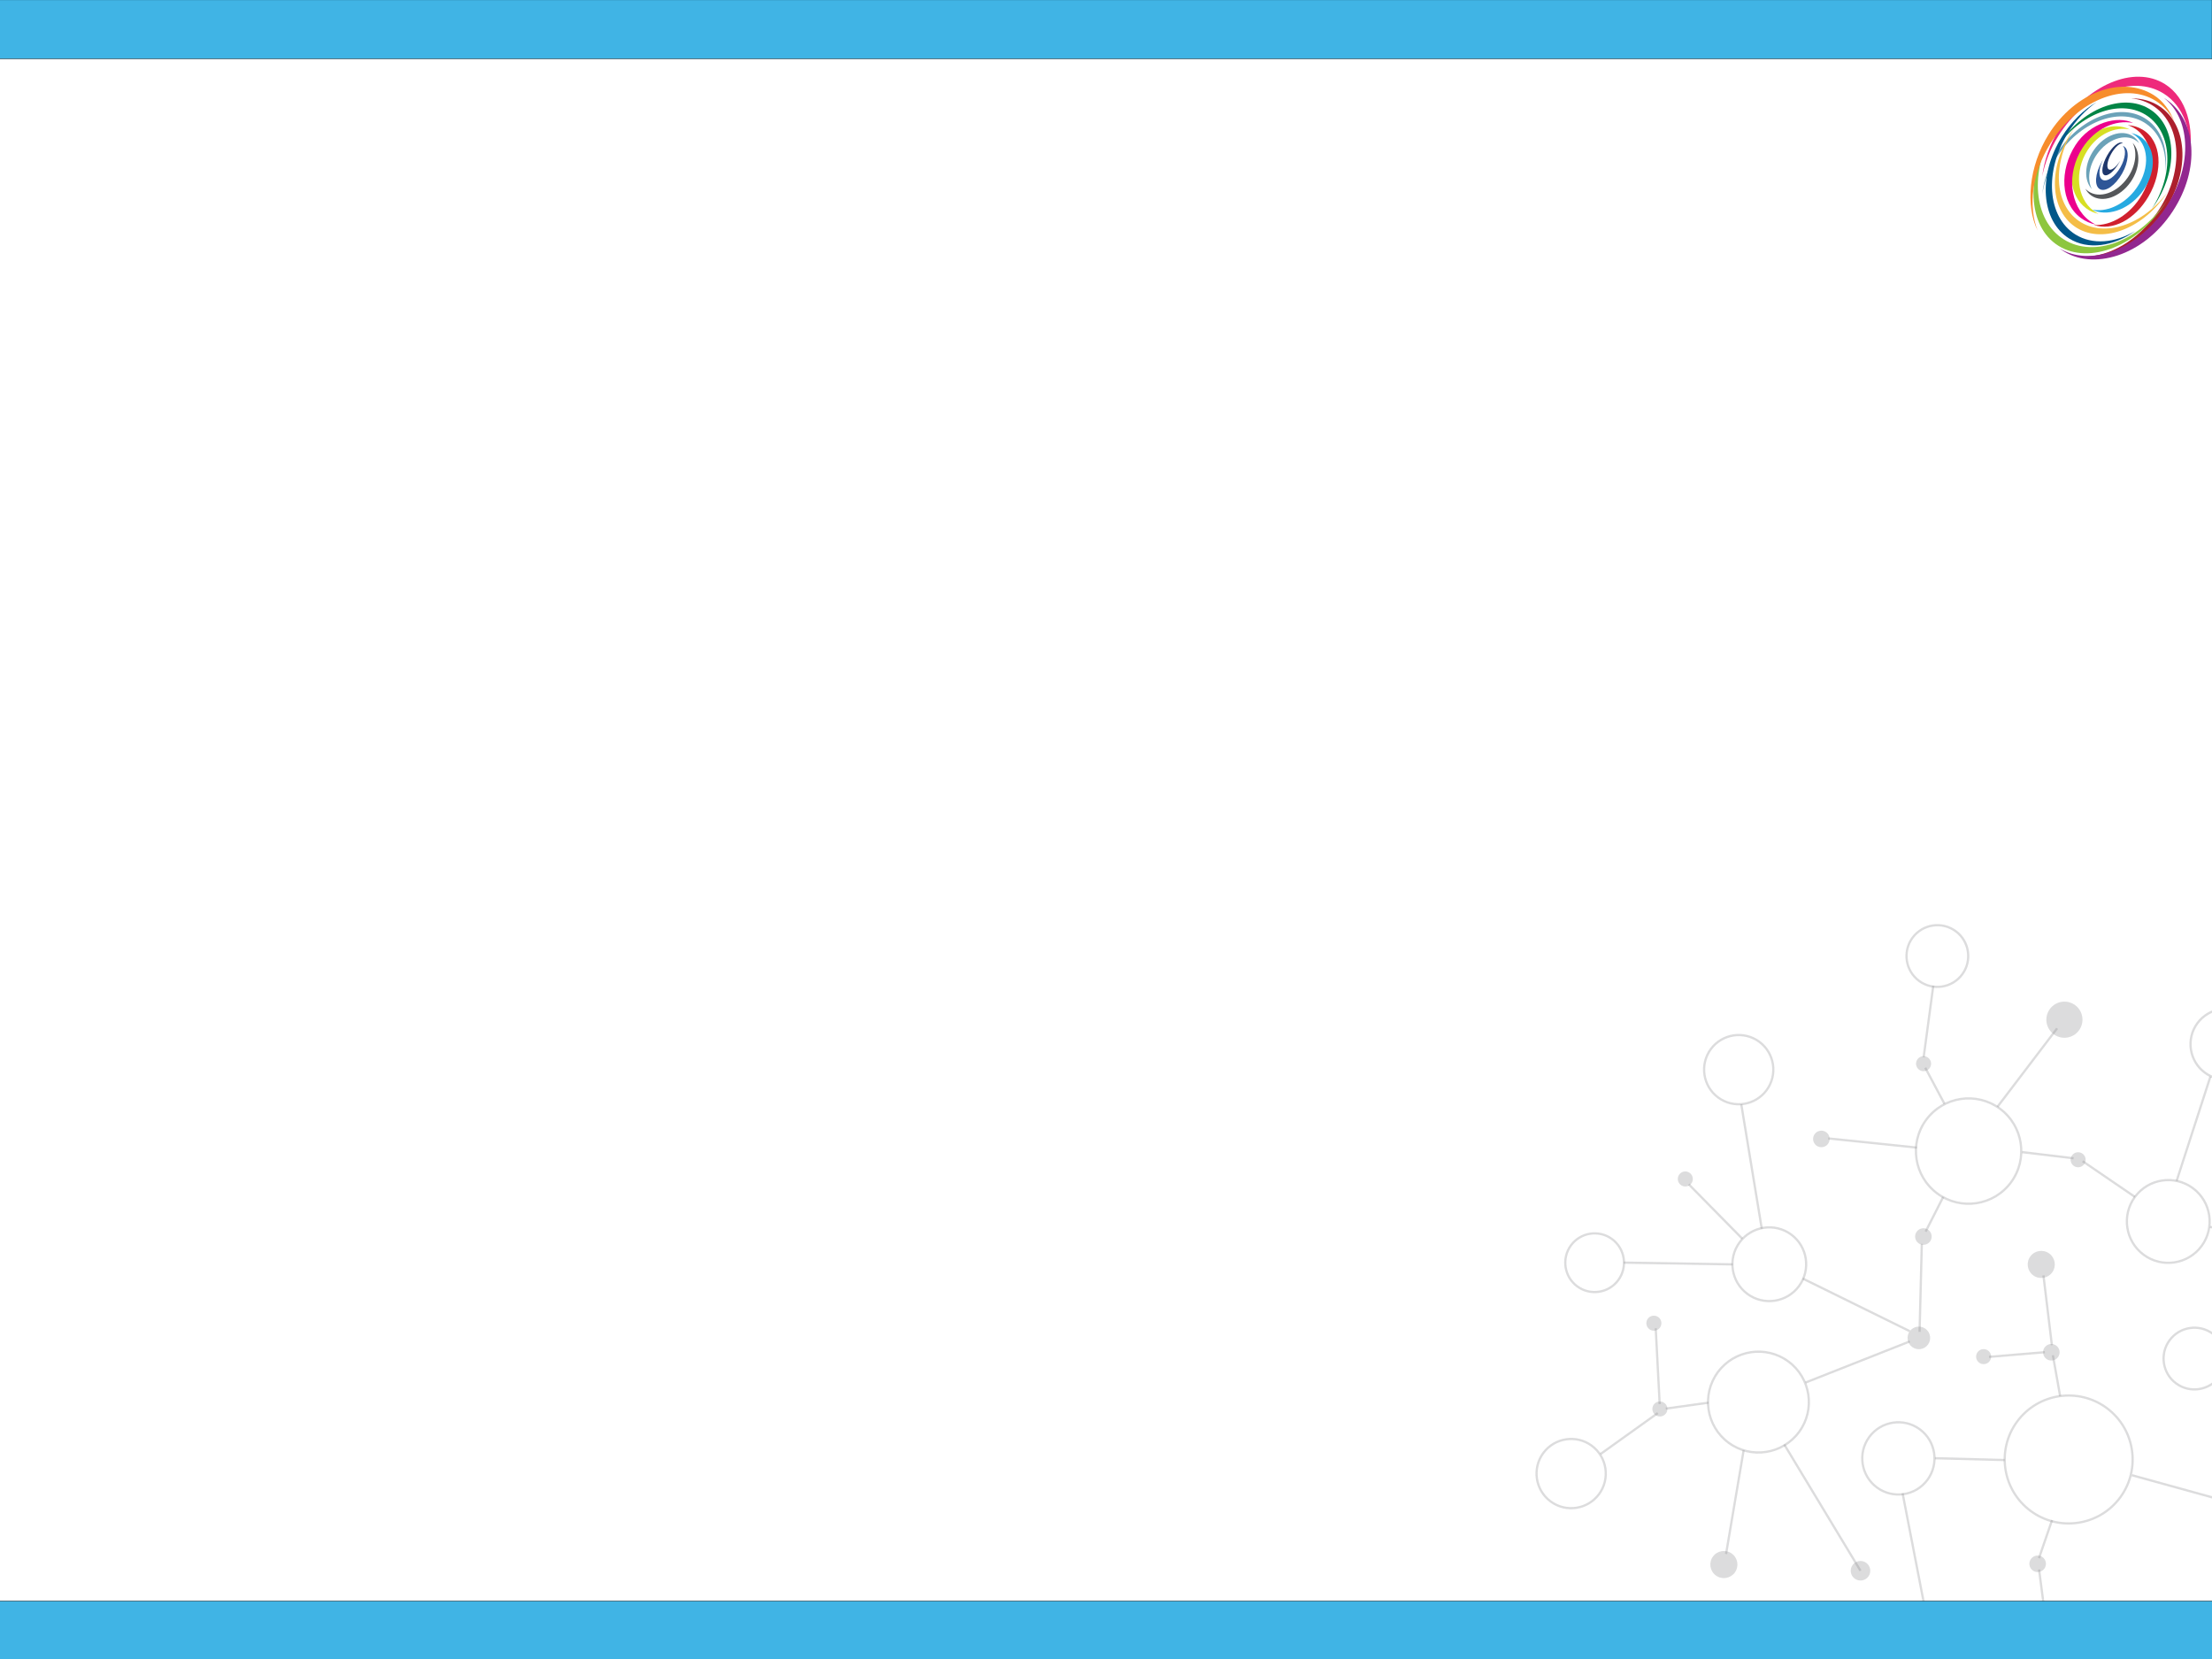
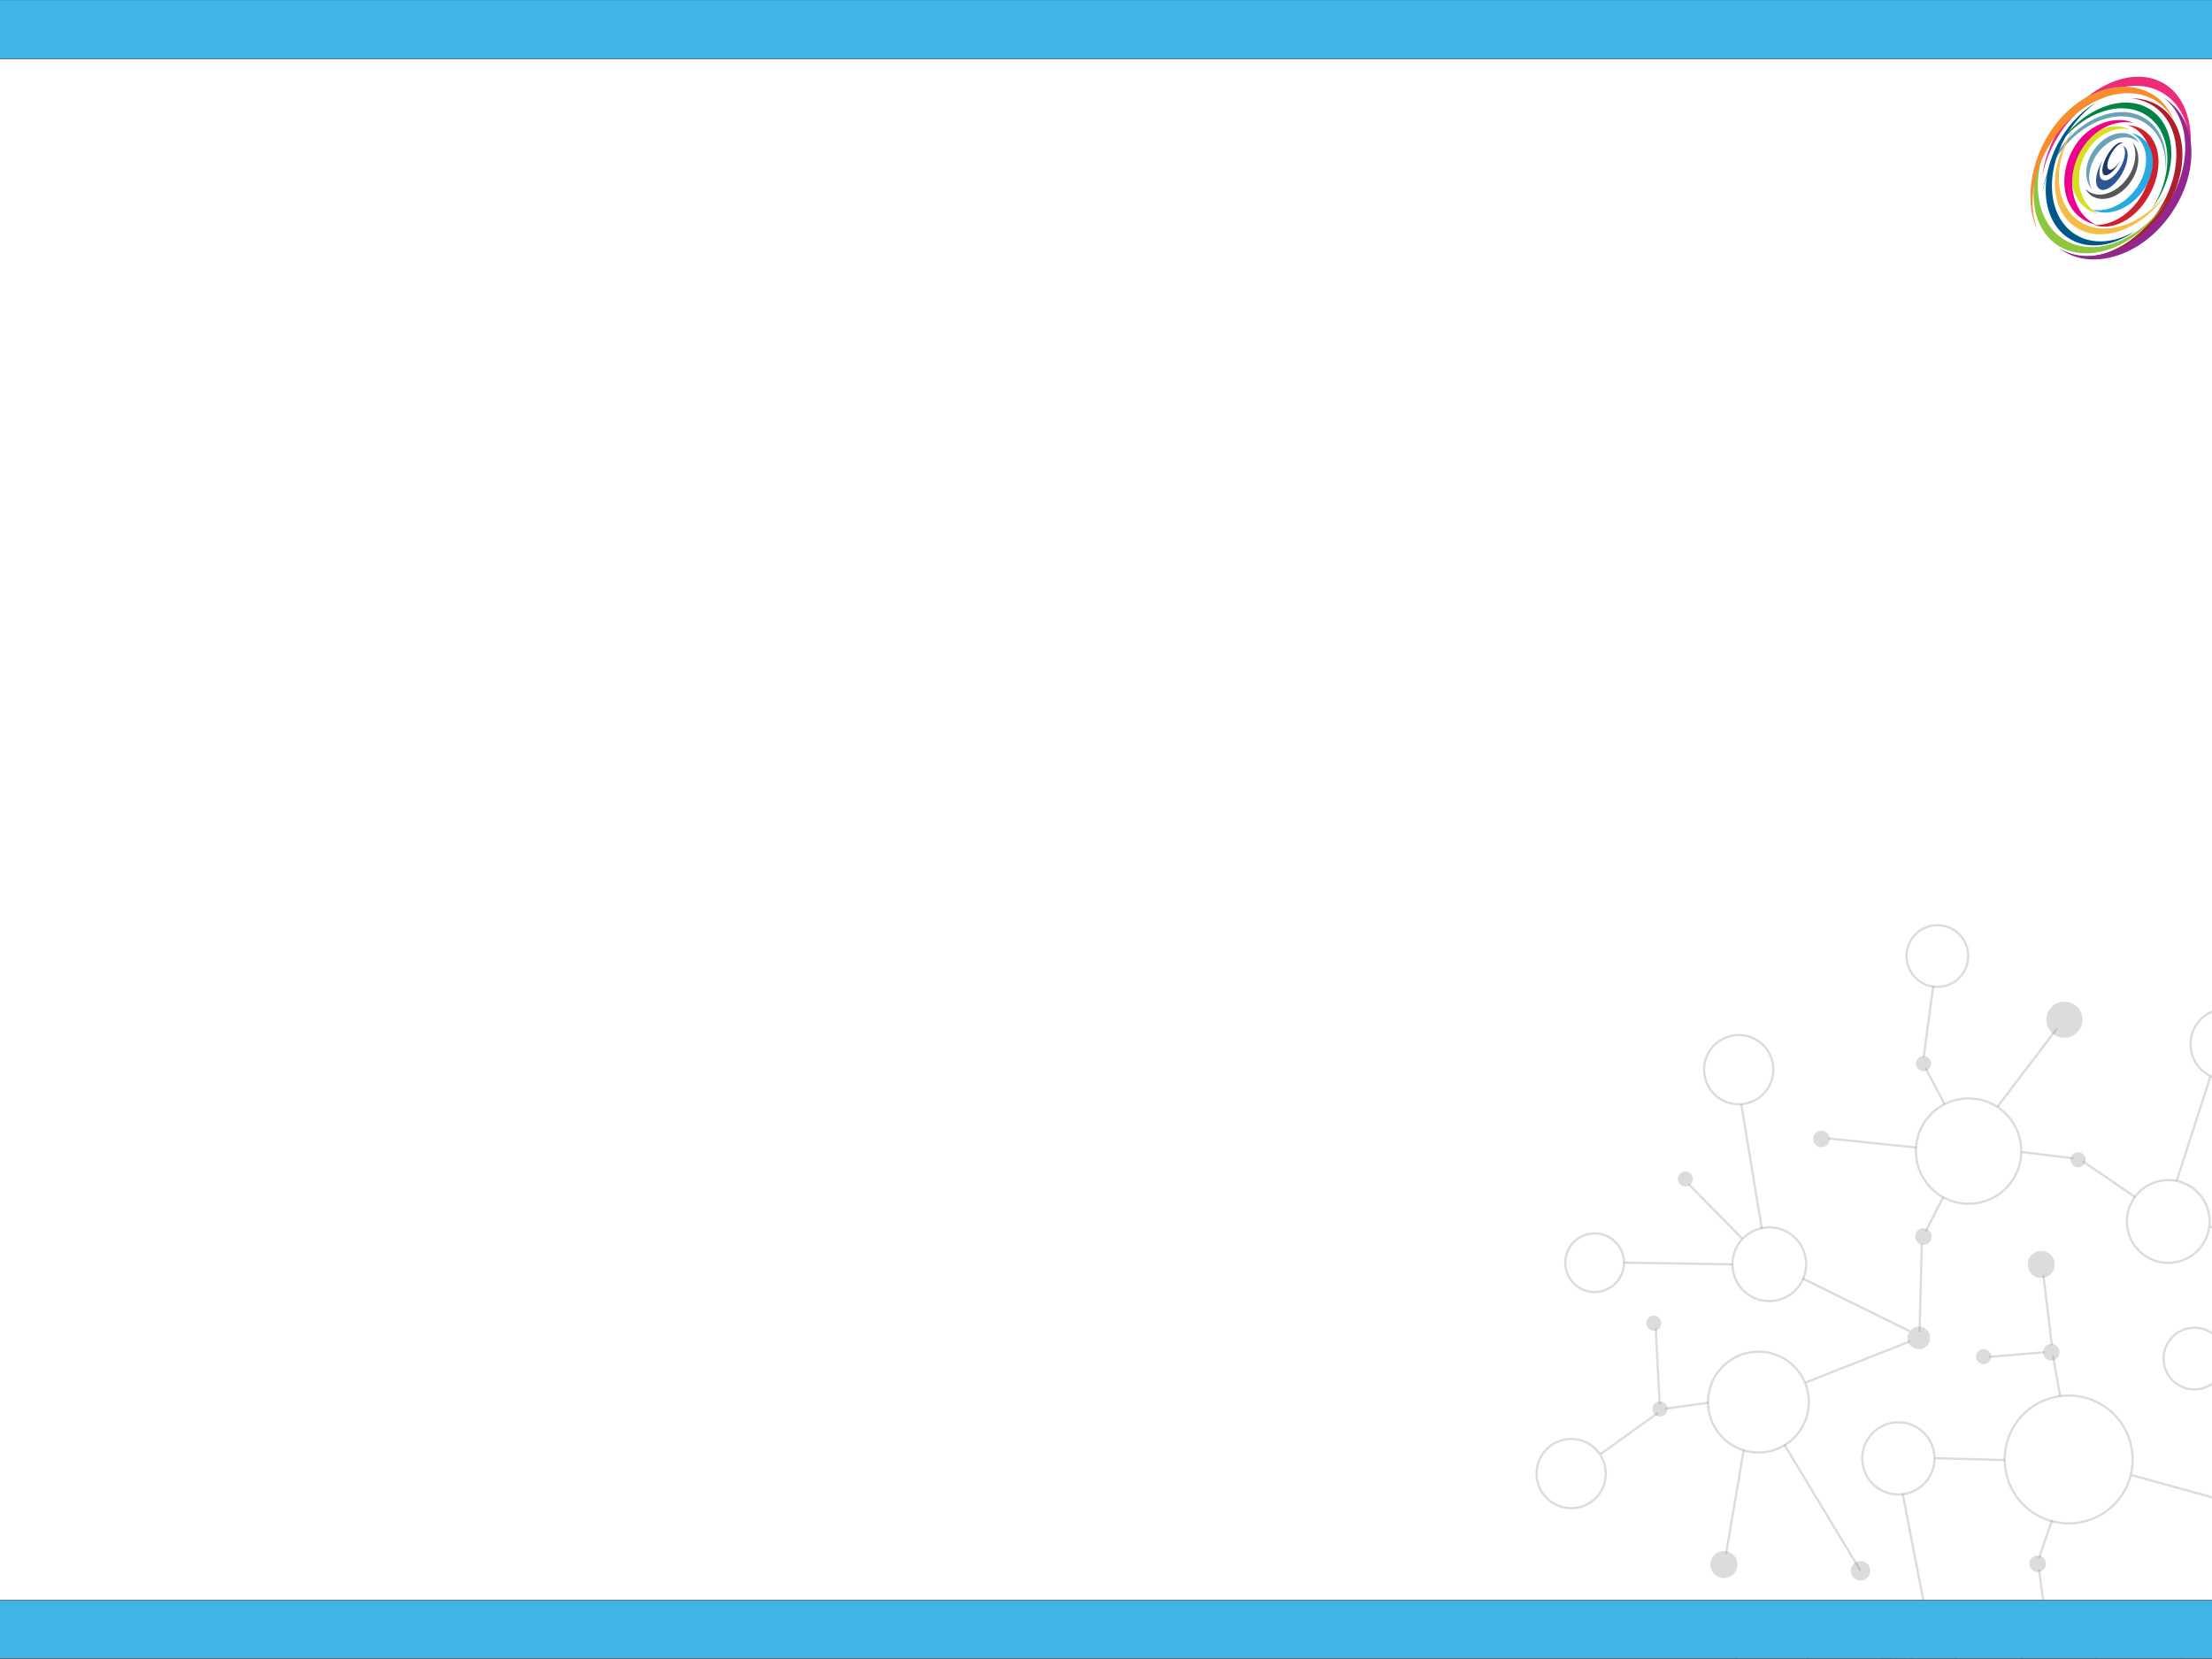
<svg xmlns="http://www.w3.org/2000/svg" width="908" height="681" viewBox="0 0 240.242 180.181" version="1.1" id="svg8">
  <defs id="defs2">
    <clipPath clipPathUnits="userSpaceOnUse" id="clipPath726">
      <path d="m 198,630 h 191.519 v 88.56 H 198 Z" id="path724" />
    </clipPath>
    <clipPath clipPathUnits="userSpaceOnUse" id="clipPath926">
      <path d="m 198.017,635.908 h 191.502 v 76.747 H 198.017 Z" id="path924" />
    </clipPath>
    <clipPath clipPathUnits="userSpaceOnUse" id="clipPath938">
      <path d="m 198,630 h 191.519 v 88.56 H 198 Z" id="path936" />
    </clipPath>
    <clipPath clipPathUnits="userSpaceOnUse" id="clipPath994">
      <path d="m 198.017,635.908 h 191.502 v 76.747 H 198.017 Z" id="path992" />
    </clipPath>
    <clipPath clipPathUnits="userSpaceOnUse" id="clipPath1022">
      <path d="m 198,630 h 191.519 v 88.56 H 198 Z" id="path1020" />
    </clipPath>
    <clipPath clipPathUnits="userSpaceOnUse" id="clipPath1038">
      <path d="m 198.017,635.908 h 191.502 v 76.747 H 198.017 Z" id="path1036" />
    </clipPath>
    <clipPath clipPathUnits="userSpaceOnUse" id="clipPath1054">
      <path d="m 198,630 h 191.519 v 88.56 H 198 Z" id="path1052" />
    </clipPath>
    <clipPath clipPathUnits="userSpaceOnUse" id="clipPath938-9">
      <path d="M 198,630 H 389.5 V 718.6 H 198 Z" id="path936-1" />
    </clipPath>
    <clipPath clipPathUnits="userSpaceOnUse" id="clipPath994-2">
      <path d="M 198,635.9 H 389.5 V 712.7 H 198 Z" id="path992-7" />
    </clipPath>
  </defs>
  <g id="layer1" transform="translate(0,-116.8186)">
    <g id="g6076" transform="translate(191.2751,102.8065)">
      <path d="m 14.893,205.097 c 0.588,-0.8 1.715,-0.972 2.514,-0.382 0.8,0.59 0.972,1.716 0.384,2.516 -0.589,0.8 -1.716,0.971 -2.516,0.38 -0.801,-0.588 -0.971,-1.714 -0.382,-2.514" style="opacity:0.3;fill:#8a8a8d;fill-opacity:1;fill-rule:nonzero;stroke:none;stroke-width:0.964" id="path1418" />
      <path d="m 26.593,207.825 c 0.268,-0.363 0.781,-0.441 1.144,-0.173 0.363,0.268 0.441,0.78 0.173,1.143 -0.268,0.363 -0.779,0.441 -1.142,0.174 -0.364,-0.269 -0.441,-0.781 -0.174,-1.144" style="opacity:0.3;fill:#8a8a8d;fill-opacity:1;fill-rule:nonzero;stroke:none;stroke-width:0.964" id="path1422" />
      <path d="m 9.935,183.978 c 0.347,-0.472 1.013,-0.573 1.486,-0.226 0.472,0.349 0.573,1.014 0.225,1.486 -0.347,0.472 -1.012,0.573 -1.486,0.226 -0.471,-0.349 -0.572,-1.014 -0.225,-1.486" style="opacity:0.3;fill:#8a8a8d;fill-opacity:1;fill-rule:nonzero;stroke:none;stroke-width:0.964" id="path1426" />
      <path d="m -5.233,183.062 c 0.482,-0.654 1.403,-0.793 2.058,-0.311 0.653,0.482 0.794,1.403 0.312,2.058 -0.483,0.653 -1.403,0.795 -2.058,0.312 -0.654,-0.482 -0.794,-1.403 -0.312,-2.059" style="opacity:0.3;fill:#8a8a8d;fill-opacity:1;fill-rule:nonzero;stroke:none;stroke-width:0.964" id="path1430" />
      <path d="m -11.655,166.552 c 0.268,-0.363 0.78,-0.441 1.144,-0.173 0.362,0.268 0.44,0.78 0.173,1.143 -0.268,0.363 -0.78,0.441 -1.143,0.174 -0.364,-0.269 -0.441,-0.781 -0.173,-1.144" style="opacity:0.3;fill:#8a8a8d;fill-opacity:1;fill-rule:nonzero;stroke:none;stroke-width:0.964" id="path1434" />
      <path d="m -12.309,157.236 c 0.268,-0.363 0.781,-0.441 1.144,-0.173 0.363,0.269 0.441,0.78 0.173,1.143 -0.268,0.363 -0.78,0.441 -1.143,0.174 -0.364,-0.269 -0.441,-0.781 -0.173,-1.144" style="opacity:0.3;fill:#8a8a8d;fill-opacity:1;fill-rule:nonzero;stroke:none;stroke-width:0.964" id="path1438" />
      <path d="m 16.142,158.593 c 0.402,-0.545 1.17,-0.662 1.714,-0.26 0.547,0.402 0.663,1.169 0.262,1.716 -0.403,0.546 -1.17,0.661 -1.716,0.26 -0.546,-0.402 -0.662,-1.17 -0.26,-1.716" style="opacity:0.3;fill:#8a8a8d;fill-opacity:1;fill-rule:nonzero;stroke:none;stroke-width:0.964" id="path1442" />
      <path d="m 23.505,160.868 c 0.268,-0.363 0.78,-0.441 1.144,-0.173 0.362,0.268 0.44,0.78 0.173,1.143 -0.268,0.363 -0.78,0.441 -1.143,0.174 -0.364,-0.269 -0.441,-0.781 -0.173,-1.144" style="opacity:0.3;fill:#8a8a8d;fill-opacity:1;fill-rule:nonzero;stroke:none;stroke-width:0.964" id="path1446" />
      <path d="m -8.896,141.573 c 0.268,-0.363 0.781,-0.441 1.144,-0.173 0.363,0.269 0.441,0.78 0.173,1.143 -0.267,0.364 -0.779,0.441 -1.142,0.174 -0.364,-0.269 -0.441,-0.781 -0.174,-1.144" style="opacity:0.3;fill:#8a8a8d;fill-opacity:1;fill-rule:nonzero;stroke:none;stroke-width:0.964" id="path1450" />
      <path d="m 30.793,160.347 c 0.295,-0.4 0.858,-0.485 1.258,-0.191 0.4,0.294 0.485,0.857 0.191,1.257 -0.295,0.4 -0.858,0.485 -1.258,0.192 -0.4,-0.295 -0.485,-0.858 -0.191,-1.258" style="opacity:0.3;fill:#8a8a8d;fill-opacity:1;fill-rule:nonzero;stroke:none;stroke-width:0.964" id="path1454" />
      <path d="m 29.237,150.466 c 0.482,-0.654 1.403,-0.794 2.058,-0.312 0.653,0.482 0.794,1.403 0.312,2.059 -0.483,0.653 -1.403,0.793 -2.058,0.311 -0.654,-0.482 -0.794,-1.403 -0.312,-2.058" style="opacity:0.3;fill:#8a8a8d;fill-opacity:1;fill-rule:nonzero;stroke:none;stroke-width:0.964" id="path1458" />
      <path d="m 16.899,147.776 c 0.295,-0.399 0.858,-0.485 1.258,-0.19 0.399,0.294 0.485,0.857 0.191,1.257 -0.296,0.399 -0.859,0.485 -1.259,0.192 -0.4,-0.296 -0.485,-0.859 -0.19,-1.259" style="opacity:0.3;fill:#8a8a8d;fill-opacity:1;fill-rule:nonzero;stroke:none;stroke-width:0.964" id="path1462" />
      <path d="m 5.817,137.177 c 0.296,-0.4 0.859,-0.485 1.259,-0.191 0.399,0.295 0.485,0.858 0.189,1.258 -0.294,0.399 -0.857,0.485 -1.257,0.192 -0.4,-0.296 -0.486,-0.859 -0.191,-1.259" style="opacity:0.3;fill:#8a8a8d;fill-opacity:1;fill-rule:nonzero;stroke:none;stroke-width:0.964" id="path1466" />
      <path d="m 16.982,129.051 c 0.268,-0.363 0.78,-0.44 1.144,-0.173 0.363,0.269 0.44,0.781 0.173,1.144 -0.268,0.363 -0.78,0.441 -1.143,0.173 -0.364,-0.269 -0.441,-0.78 -0.173,-1.144" style="opacity:0.3;fill:#8a8a8d;fill-opacity:1;fill-rule:nonzero;stroke:none;stroke-width:0.964" id="path1470" />
      <path d="m 31.359,123.595 c 0.643,-0.873 1.871,-1.059 2.744,-0.416 0.872,0.643 1.057,1.871 0.414,2.744 -0.643,0.872 -1.87,1.059 -2.742,0.416 -0.874,-0.643 -1.059,-1.871 -0.416,-2.744" style="opacity:0.3;fill:#8a8a8d;fill-opacity:1;fill-rule:nonzero;stroke:none;stroke-width:0.964" id="path1474" />
      <path d="m 33.769,139.487 c 0.268,-0.363 0.78,-0.441 1.144,-0.174 0.362,0.269 0.44,0.781 0.173,1.144 -0.268,0.363 -0.78,0.442 -1.143,0.174 -0.364,-0.27 -0.441,-0.781 -0.173,-1.144" style="opacity:0.3;fill:#8a8a8d;fill-opacity:1;fill-rule:nonzero;stroke:none;stroke-width:0.964" id="path1478" />
      <path d="m 51.165,140.824 c 0.295,-0.4 0.858,-0.486 1.258,-0.191 0.399,0.294 0.485,0.857 0.19,1.257 -0.295,0.4 -0.858,0.485 -1.258,0.192 -0.4,-0.295 -0.486,-0.858 -0.19,-1.258" style="opacity:0.3;fill:#8a8a8d;fill-opacity:1;fill-rule:nonzero;stroke:none;stroke-width:0.964" id="path1482" />
      <path d="m 54.711,148.006 c 0.267,-0.363 0.78,-0.441 1.144,-0.174 0.362,0.269 0.44,0.781 0.172,1.144 -0.267,0.363 -0.779,0.441 -1.142,0.174 -0.364,-0.27 -0.441,-0.781 -0.173,-1.144" style="opacity:0.3;fill:#8a8a8d;fill-opacity:1;fill-rule:nonzero;stroke:none;stroke-width:0.964" id="path1486" />
      <path d="m 54.944,156.098 c 0.267,-0.363 0.781,-0.441 1.144,-0.174 0.362,0.269 0.44,0.781 0.172,1.144 -0.266,0.363 -0.779,0.442 -1.142,0.174 -0.363,-0.268 -0.441,-0.781 -0.173,-1.144" style="opacity:0.3;fill:#8a8a8d;fill-opacity:1;fill-rule:nonzero;stroke:none;stroke-width:0.964" id="path1490" />
      <path d="m 62.269,148.496 c 0.482,-0.655 1.403,-0.794 2.059,-0.312 0.653,0.482 0.793,1.403 0.311,2.058 -0.483,0.653 -1.403,0.794 -2.058,0.312 -0.653,-0.482 -0.794,-1.403 -0.312,-2.058" style="opacity:0.3;fill:#8a8a8d;fill-opacity:1;fill-rule:nonzero;stroke:none;stroke-width:0.964" id="path1494" />
      <path d="m 62.014,134.091 c 0.267,-0.363 0.781,-0.441 1.144,-0.174 0.362,0.269 0.44,0.781 0.173,1.144 -0.268,0.364 -0.78,0.442 -1.143,0.174 -0.363,-0.269 -0.441,-0.781 -0.173,-1.144" style="opacity:0.3;fill:#8a8a8d;fill-opacity:1;fill-rule:nonzero;stroke:none;stroke-width:0.964" id="path1498" />
      <path d="m 72.886,156.417 c 0.268,-0.363 0.78,-0.441 1.144,-0.174 0.362,0.269 0.44,0.781 0.173,1.144 -0.268,0.363 -0.78,0.441 -1.143,0.174 -0.364,-0.269 -0.441,-0.781 -0.173,-1.144" style="opacity:0.3;fill:#8a8a8d;fill-opacity:1;fill-rule:nonzero;stroke:none;stroke-width:0.964" id="path1502" />
      <path d="m 70.697,179.38 c 0.296,-0.4 0.859,-0.485 1.259,-0.191 0.399,0.294 0.485,0.857 0.19,1.257 -0.295,0.4 -0.858,0.485 -1.258,0.192 -0.4,-0.295 -0.486,-0.858 -0.191,-1.258" style="opacity:0.3;fill:#8a8a8d;fill-opacity:1;fill-rule:nonzero;stroke:none;stroke-width:0.964" id="path1506" />
      <path d="m 50.066,176.37 c 0.589,-0.8 1.716,-0.972 2.515,-0.382 0.801,0.59 0.972,1.716 0.383,2.516 -0.588,0.799 -1.715,0.971 -2.516,0.38 -0.8,-0.588 -0.97,-1.714 -0.382,-2.514" style="opacity:0.3;fill:#8a8a8d;fill-opacity:1;fill-rule:nonzero;stroke:none;stroke-width:0.964" id="path1510" />
      <path d="m 58.59,184.374 c 0.295,-0.4 0.858,-0.485 1.258,-0.19 0.399,0.294 0.485,0.857 0.19,1.257 -0.294,0.399 -0.857,0.485 -1.257,0.192 -0.4,-0.296 -0.486,-0.859 -0.191,-1.259" style="opacity:0.3;fill:#8a8a8d;fill-opacity:1;fill-rule:nonzero;stroke:none;stroke-width:0.964" id="path1514" />
      <path d="m 54.294,201.926 c 0.482,-0.654 1.403,-0.793 2.058,-0.311 0.655,0.482 0.794,1.402 0.312,2.058 -0.482,0.653 -1.403,0.795 -2.058,0.312 -0.653,-0.482 -0.794,-1.403 -0.312,-2.059" style="opacity:0.3;fill:#8a8a8d;fill-opacity:1;fill-rule:nonzero;stroke:none;stroke-width:0.964" id="path1518" />
      <path d="m 45.422,202.804 c 0.456,-0.618 1.325,-0.749 1.943,-0.295 0.618,0.456 0.751,1.325 0.294,1.944 -0.454,0.619 -1.325,0.75 -1.942,0.295 -0.618,-0.456 -0.751,-1.325 -0.295,-1.944" style="opacity:0.3;fill:#8a8a8d;fill-opacity:1;fill-rule:nonzero;stroke:none;stroke-width:0.964" id="path1522" />
      <path d="m 29.308,183.32 c 0.295,-0.4 0.858,-0.486 1.258,-0.191 0.399,0.294 0.485,0.857 0.191,1.257 -0.295,0.4 -0.858,0.485 -1.258,0.192 -0.4,-0.295 -0.486,-0.858 -0.191,-1.258" style="opacity:0.3;fill:#8a8a8d;fill-opacity:1;fill-rule:nonzero;stroke:none;stroke-width:0.964" id="path1526" />
      <path d="m 38.984,208.167 c 2.214,1.63 2.689,4.758 1.058,6.973 -1.632,2.215 -4.76,2.689 -6.974,1.059 -2.216,-1.632 -2.689,-4.76 -1.058,-6.974 1.632,-2.215 4.76,-2.689 6.974,-1.058 m -5.77,7.835 c 2.105,1.55 5.08,1.1 6.631,-1.006 1.551,-2.107 1.1,-5.081 -1.006,-6.631 -2.106,-1.551 -5.08,-1.101 -6.631,1.006 -1.552,2.105 -1.1,5.079 1.006,6.631" style="opacity:0.3;fill:#8a8a8d;fill-opacity:1;fill-rule:nonzero;stroke:none;stroke-width:0.964" id="path1530" />
      <path d="m 34.857,190.402 c 1.869,1.377 2.27,4.018 0.892,5.888 -1.376,1.87 -4.018,2.27 -5.887,0.893 -1.87,-1.377 -2.271,-4.019 -0.894,-5.888 1.377,-1.87 4.019,-2.271 5.889,-0.893 m -4.849,6.584 c 1.76,1.297 4.247,0.919 5.544,-0.841 1.297,-1.761 0.92,-4.248 -0.84,-5.545 -1.761,-1.297 -4.248,-0.919 -5.546,0.841 -1.296,1.76 -0.919,4.247 0.842,5.545" style="opacity:0.3;fill:#8a8a8d;fill-opacity:1;fill-rule:nonzero;stroke:none;stroke-width:0.964" id="path1534" />
      <path d="m 50.852,190.607 c 1.505,1.108 1.828,3.237 0.72,4.745 -1.109,1.505 -3.238,1.828 -4.745,0.719 -1.506,-1.109 -1.829,-3.237 -0.719,-4.744 1.109,-1.506 3.237,-1.829 4.744,-0.72 m -3.879,5.266 c 1.398,1.03 3.372,0.731 4.402,-0.668 1.028,-1.398 0.73,-3.372 -0.668,-4.401 -1.398,-1.029 -3.372,-0.731 -4.402,0.667 -1.029,1.398 -0.731,3.372 0.668,4.402" style="opacity:0.3;fill:#8a8a8d;fill-opacity:1;fill-rule:nonzero;stroke:none;stroke-width:0.964" id="path1538" />
      <path d="m 68.125,189.214 c 2.523,1.859 3.064,5.424 1.206,7.946 -1.858,2.523 -5.422,3.064 -7.946,1.205 -2.522,-1.858 -3.063,-5.422 -1.205,-7.945 1.858,-2.522 5.421,-3.064 7.945,-1.206 m -6.594,8.953 c 2.414,1.779 5.825,1.263 7.603,-1.152 1.777,-2.413 1.26,-5.824 -1.155,-7.603 -2.413,-1.778 -5.823,-1.261 -7.602,1.154 -1.778,2.413 -1.261,5.824 1.153,7.602" style="opacity:0.3;fill:#8a8a8d;fill-opacity:1;fill-rule:nonzero;stroke:none;stroke-width:0.964" id="path1542" />
      <path d="m 37.595,166.829 c 3.14,2.313 3.813,6.749 1.501,9.889 -2.313,3.141 -6.75,3.813 -9.89,1.501 -3.139,-2.313 -3.813,-6.75 -1.5,-9.889 2.312,-3.141 6.749,-3.812 9.889,-1.501 m -8.243,11.192 c 3.031,2.233 7.313,1.583 9.546,-1.449 2.232,-3.031 1.583,-7.313 -1.449,-9.546 -3.031,-2.232 -7.313,-1.583 -9.546,1.448 -2.232,3.032 -1.583,7.313 1.449,9.546" style="opacity:0.3;fill:#8a8a8d;fill-opacity:1;fill-rule:nonzero;stroke:none;stroke-width:0.964" id="path1546" />
      <path d="m 17.305,169.147 c 1.797,1.323 2.182,3.862 0.859,5.658 -1.323,1.797 -3.862,2.182 -5.659,0.859 -1.797,-1.323 -2.182,-3.862 -0.859,-5.659 1.323,-1.797 3.862,-2.181 5.659,-0.858 m -4.655,6.32 c 1.689,1.243 4.073,0.882 5.316,-0.806 1.243,-1.689 0.881,-4.073 -0.807,-5.316 -1.688,-1.243 -4.073,-0.882 -5.316,0.806 -1.243,1.689 -0.881,4.073 0.807,5.316" style="opacity:0.3;fill:#8a8a8d;fill-opacity:1;fill-rule:nonzero;stroke:none;stroke-width:0.964" id="path1550" />
      <path d="m 20.416,190.429 c 1.289,0.949 1.564,2.77 0.615,4.059 -0.949,1.289 -2.769,1.564 -4.058,0.616 -1.289,-0.949 -1.565,-2.771 -0.616,-4.059 0.948,-1.289 2.77,-1.565 4.059,-0.616 m -3.297,4.477 c 1.18,0.868 2.845,0.616 3.715,-0.564 0.868,-1.18 0.615,-2.848 -0.564,-3.715 -1.18,-0.869 -2.847,-0.617 -3.715,0.564 -0.869,1.18 -0.617,2.846 0.564,3.715" style="opacity:0.3;fill:#8a8a8d;fill-opacity:1;fill-rule:nonzero;stroke:none;stroke-width:0.964" id="path1554" />
      <path d="m 4.02,192.974 c 2.16,1.591 2.623,4.643 1.032,6.803 -1.591,2.16 -4.643,2.623 -6.803,1.032 -2.161,-1.591 -2.623,-4.643 -1.033,-6.803 1.592,-2.16 4.644,-2.623 6.803,-1.032 m -5.625,7.638 c 2.051,1.509 4.948,1.07 6.459,-0.981 1.51,-2.051 1.071,-4.949 -0.98,-6.459 -2.051,-1.509 -4.949,-1.07 -6.46,0.981 -1.509,2.051 -1.07,4.947 0.981,6.459" style="opacity:0.3;fill:#8a8a8d;fill-opacity:1;fill-rule:nonzero;stroke:none;stroke-width:0.964" id="path1558" />
      <path d="m 3.029,161.78 c 2.487,1.831 3.02,5.344 1.187,7.831 -1.831,2.488 -5.344,3.021 -7.831,1.189 -2.487,-1.832 -3.019,-5.345 -1.187,-7.832 1.831,-2.487 5.344,-3.02 7.831,-1.188 m -6.498,8.823 c 2.379,1.75 5.737,1.241 7.488,-1.137 1.752,-2.378 1.242,-5.737 -1.134,-7.488 -2.379,-1.751 -5.738,-1.241 -7.489,1.136 -1.75,2.378 -1.242,5.738 1.135,7.489" style="opacity:0.3;fill:#8a8a8d;fill-opacity:1;fill-rule:nonzero;stroke:none;stroke-width:0.964" id="path1562" />
      <path d="m -18.33,170.927 c 1.724,1.27 2.093,3.706 0.823,5.431 -1.269,1.724 -3.706,2.093 -5.43,0.823 -1.724,-1.27 -2.093,-3.705 -0.824,-5.43 1.27,-1.724 3.707,-2.094 5.431,-0.824 m -4.461,6.057 c 1.615,1.191 3.898,0.844 5.088,-0.771 1.189,-1.616 0.843,-3.899 -0.772,-5.088 -1.615,-1.189 -3.898,-0.843 -5.088,0.772 -1.189,1.615 -0.843,3.898 0.772,5.087" style="opacity:0.3;fill:#8a8a8d;fill-opacity:1;fill-rule:nonzero;stroke:none;stroke-width:0.964" id="path1566" />
      <path d="m -16.121,148.488 c 1.471,1.083 1.787,3.159 0.704,4.63 -1.083,1.471 -3.16,1.784 -4.631,0.702 -1.47,-1.082 -1.785,-3.159 -0.703,-4.629 1.083,-1.471 3.161,-1.785 4.63,-0.703 m -3.782,5.135 c 1.361,1.002 3.285,0.71 4.288,-0.652 1.002,-1.361 0.71,-3.284 -0.651,-4.286 -1.361,-1.002 -3.286,-0.711 -4.288,0.651 -1.002,1.361 -0.71,3.284 0.651,4.287" style="opacity:0.3;fill:#8a8a8d;fill-opacity:1;fill-rule:nonzero;stroke:none;stroke-width:0.964" id="path1570" />
      <path d="m 3.335,147.992 c 1.834,1.35 2.226,3.942 0.876,5.773 -1.35,1.834 -3.94,2.227 -5.773,0.876 -1.833,-1.35 -2.227,-3.939 -0.876,-5.773 1.35,-1.832 3.94,-2.225 5.773,-0.876 m -4.752,6.452 c 1.723,1.271 4.161,0.902 5.43,-0.822 1.269,-1.724 0.9,-4.162 -0.824,-5.432 -1.724,-1.269 -4.161,-0.9 -5.43,0.825 -1.271,1.724 -0.901,4.159 0.824,5.429" style="opacity:0.3;fill:#8a8a8d;fill-opacity:1;fill-rule:nonzero;stroke:none;stroke-width:0.964" id="path1574" />
      <path d="m -0.133,127.057 c 1.724,1.269 2.093,3.706 0.823,5.43 -1.269,1.724 -3.705,2.094 -5.429,0.823 -1.724,-1.269 -2.094,-3.705 -0.824,-5.43 1.27,-1.724 3.706,-2.093 5.43,-0.823 m -4.461,6.056 c 1.615,1.191 3.898,0.843 5.088,-0.771 1.19,-1.615 0.843,-3.899 -0.771,-5.087 -1.616,-1.19 -3.898,-0.843 -5.088,0.772 -1.19,1.615 -0.844,3.898 0.771,5.086" style="opacity:0.3;fill:#8a8a8d;fill-opacity:1;fill-rule:nonzero;stroke:none;stroke-width:0.964" id="path1578" />
      <path d="m 25.998,134.321 c 2.596,1.912 3.153,5.578 1.239,8.174 -1.911,2.596 -5.578,3.153 -8.173,1.241 -2.596,-1.912 -3.153,-5.579 -1.24,-8.175 1.911,-2.596 5.579,-3.152 8.174,-1.24 m -6.789,9.217 c 2.486,1.832 6.001,1.298 7.831,-1.188 1.832,-2.487 1.299,-6 -1.186,-7.831 -2.487,-1.832 -6.001,-1.298 -7.832,1.188 -1.832,2.488 -1.299,6 1.187,7.831" style="opacity:0.3;fill:#8a8a8d;fill-opacity:1;fill-rule:nonzero;stroke:none;stroke-width:0.964" id="path1582" />
      <path d="m 21.203,115.048 c 1.542,1.137 1.872,3.315 0.736,4.859 -1.136,1.544 -3.316,1.874 -4.859,0.738 -1.544,-1.137 -1.875,-3.316 -0.738,-4.859 1.137,-1.544 3.316,-1.875 4.86,-0.738 m -3.978,5.399 c 1.434,1.055 3.46,0.748 4.516,-0.685 1.055,-1.435 0.75,-3.459 -0.684,-4.516 -1.435,-1.056 -3.46,-0.748 -4.517,0.685 -1.056,1.434 -0.748,3.459 0.685,4.516" style="opacity:0.3;fill:#8a8a8d;fill-opacity:1;fill-rule:nonzero;stroke:none;stroke-width:0.964" id="path1586" />
      <path d="m 52.829,124.227 c 1.759,1.297 2.137,3.785 0.84,5.545 -1.298,1.76 -3.786,2.139 -5.546,0.841 -1.759,-1.296 -2.138,-3.785 -0.84,-5.545 1.297,-1.761 3.785,-2.138 5.546,-0.841 m -4.558,6.189 c 1.65,1.217 3.982,0.863 5.201,-0.788 1.216,-1.652 0.863,-3.985 -0.788,-5.203 -1.652,-1.216 -3.985,-0.862 -5.204,0.789 -1.216,1.652 -0.861,3.985 0.791,5.202" style="opacity:0.3;fill:#8a8a8d;fill-opacity:1;fill-rule:nonzero;stroke:none;stroke-width:0.964" id="path1590" />
      <path d="m 46.956,142.953 c 2.051,1.51 2.49,4.408 0.98,6.459 -1.511,2.051 -4.409,2.49 -6.46,0.98 -2.05,-1.511 -2.49,-4.407 -0.979,-6.458 1.51,-2.052 4.408,-2.491 6.459,-0.981 m -5.334,7.242 c 1.941,1.43 4.686,1.014 6.116,-0.928 1.43,-1.942 1.014,-4.686 -0.928,-6.116 -1.942,-1.43 -4.687,-1.014 -6.116,0.928 -1.43,1.942 -1.015,4.685 0.928,6.116" style="opacity:0.3;fill:#8a8a8d;fill-opacity:1;fill-rule:nonzero;stroke:none;stroke-width:0.964" id="path1594" />
      <path d="m 49.121,158.765 c 1.543,1.137 1.872,3.315 0.736,4.859 -1.136,1.544 -3.315,1.874 -4.859,0.738 -1.543,-1.137 -1.875,-3.316 -0.737,-4.859 1.136,-1.544 3.315,-1.875 4.859,-0.738 m -3.977,5.4 c 1.433,1.054 3.46,0.747 4.515,-0.686 1.056,-1.435 0.75,-3.46 -0.684,-4.516 -1.435,-1.056 -3.46,-0.749 -4.516,0.685 -1.056,1.434 -0.749,3.46 0.685,4.517" style="opacity:0.3;fill:#8a8a8d;fill-opacity:1;fill-rule:nonzero;stroke:none;stroke-width:0.964" id="path1598" />
      <path d="m 70.494,164.353 c 2.051,1.511 2.49,4.408 0.98,6.459 -1.511,2.051 -4.408,2.49 -6.46,0.98 -2.05,-1.511 -2.49,-4.408 -0.979,-6.459 1.51,-2.051 4.408,-2.49 6.459,-0.98 m -5.334,7.242 c 1.941,1.43 4.686,1.014 6.116,-0.928 1.43,-1.942 1.014,-4.687 -0.928,-6.116 -1.942,-1.43 -4.686,-1.014 -6.116,0.928 -1.43,1.942 -1.015,4.685 0.928,6.116" style="opacity:0.3;fill:#8a8a8d;fill-opacity:1;fill-rule:nonzero;stroke:none;stroke-width:0.964" id="path1602" />
      <path d="m 74.852,144.511 c 1.434,1.056 1.743,3.082 0.686,4.516 -1.057,1.434 -3.082,1.741 -4.517,0.684 -1.434,-1.055 -1.74,-3.081 -0.684,-4.515 1.056,-1.433 3.082,-1.742 4.515,-0.685 m -3.685,5.003 c 1.325,0.976 3.196,0.693 4.173,-0.632 0.975,-1.325 0.692,-3.197 -0.633,-4.173 -1.325,-0.975 -3.198,-0.691 -4.172,0.633 -0.976,1.325 -0.692,3.197 0.632,4.172" style="opacity:0.3;fill:#8a8a8d;fill-opacity:1;fill-rule:nonzero;stroke:none;stroke-width:0.964" id="path1606" />
      <path d="m 31.71,209.924 -0.09,0.228 -4.414,-1.729 0.089,-0.227 z" style="opacity:0.3;fill:#8a8a8d;fill-opacity:1;fill-rule:nonzero;stroke:none;stroke-width:0.964" id="path1610" />
      <path d="m 33.315,197.738 1.752,9.618 -0.242,0.042 -1.752,-9.617 z" style="opacity:0.3;fill:#8a8a8d;fill-opacity:1;fill-rule:nonzero;stroke:none;stroke-width:0.964" id="path1614" />
      <path d="m 29.148,196.159 0.15,0.193 -11.547,9.064 -0.151,-0.195 z" style="opacity:0.3;fill:#8a8a8d;fill-opacity:1;fill-rule:nonzero;stroke:none;stroke-width:0.964" id="path1618" />
      <path d="m 35.883,195.626 9.612,7.081 -0.146,0.198 -9.612,-7.081 z" style="opacity:0.3;fill:#8a8a8d;fill-opacity:1;fill-rule:nonzero;stroke:none;stroke-width:0.964" id="path1622" />
      <path d="m 36.377,193.177 0.002,0.246 9.287,-0.066 -0.002,-0.245 z" style="opacity:0.3;fill:#8a8a8d;fill-opacity:1;fill-rule:nonzero;stroke:none;stroke-width:0.964" id="path1626" />
      <path d="m 30.063,184.489 0.719,5.504 0.243,-0.031 -0.718,-5.504 z" style="opacity:0.3;fill:#8a8a8d;fill-opacity:1;fill-rule:nonzero;stroke:none;stroke-width:0.964" id="path1630" />
      <path d="m 31.71,179.153 -1.42,4.133 -0.232,-0.079 1.42,-4.134 z" style="opacity:0.3;fill:#8a8a8d;fill-opacity:1;fill-rule:nonzero;stroke:none;stroke-width:0.964" id="path1634" />
      <path d="m 50.005,176.792 -0.066,0.237 -9.705,-2.679 0.066,-0.237 z" style="opacity:0.3;fill:#8a8a8d;fill-opacity:1;fill-rule:nonzero;stroke:none;stroke-width:0.964" id="path1638" />
      <path d="m 53.047,178.415 6.235,6.013 -0.172,0.177 -6.233,-6.012 z" style="opacity:0.3;fill:#8a8a8d;fill-opacity:1;fill-rule:nonzero;stroke:none;stroke-width:0.964" id="path1642" />
      <path d="m 59.738,185.028 2.463,3.896 -0.208,0.131 -2.463,-3.896 z" style="opacity:0.3;fill:#8a8a8d;fill-opacity:1;fill-rule:nonzero;stroke:none;stroke-width:0.964" id="path1646" />
      <path d="m 60.763,197.627 0.168,0.179 -4.298,4.043 -0.168,-0.178 z" style="opacity:0.3;fill:#8a8a8d;fill-opacity:1;fill-rule:nonzero;stroke:none;stroke-width:0.964" id="path1650" />
      <path d="m 63.805,170.076 0.118,0.215 -11.067,6.064 -0.117,-0.215 z" style="opacity:0.3;fill:#8a8a8d;fill-opacity:1;fill-rule:nonzero;stroke:none;stroke-width:0.964" id="path1654" />
      <path d="m 69.79,172.198 1.664,7.116 -0.239,0.057 -1.664,-7.115 z" style="opacity:0.3;fill:#8a8a8d;fill-opacity:1;fill-rule:nonzero;stroke:none;stroke-width:0.964" id="path1658" />
      <path d="m 73.653,156.959 -3.62,6.982 -0.217,-0.114 3.619,-6.981 z" style="opacity:0.3;fill:#8a8a8d;fill-opacity:1;fill-rule:nonzero;stroke:none;stroke-width:0.964" id="path1662" />
      <path d="m 73.006,150.306 0.361,5.851 0.244,-0.015 -0.36,-5.852 z" style="opacity:0.3;fill:#8a8a8d;fill-opacity:1;fill-rule:nonzero;stroke:none;stroke-width:0.964" id="path1666" />
      <path d="m 63.581,166.783 -0.078,0.231 -13.188,-4.431 0.078,-0.234 z" style="opacity:0.3;fill:#8a8a8d;fill-opacity:1;fill-rule:nonzero;stroke:none;stroke-width:0.964" id="path1670" />
      <path d="m 55.153,149.034 0.192,7.047 0.246,-0.007 -0.193,-7.047 z" style="opacity:0.3;fill:#8a8a8d;fill-opacity:1;fill-rule:nonzero;stroke:none;stroke-width:0.964" id="path1674" />
      <path d="m 62.411,149.175 -0.039,0.242 -6.354,-1.025 0.039,-0.241 z" style="opacity:0.3;fill:#8a8a8d;fill-opacity:1;fill-rule:nonzero;stroke:none;stroke-width:0.964" id="path1678" />
      <path d="m 52.393,141.191 2.887,6.696 -0.226,0.097 -2.887,-6.696 z" style="opacity:0.3;fill:#8a8a8d;fill-opacity:1;fill-rule:nonzero;stroke:none;stroke-width:0.964" id="path1682" />
      <path d="m 55.011,148.193 -0.04,0.242 -6.24,-1.042 0.04,-0.242 z" style="opacity:0.3;fill:#8a8a8d;fill-opacity:1;fill-rule:nonzero;stroke:none;stroke-width:0.964" id="path1686" />
      <path d="m 48.906,130.989 -3.663,11.315 -0.233,-0.074 3.663,-11.316 z" style="opacity:0.3;fill:#8a8a8d;fill-opacity:1;fill-rule:nonzero;stroke:none;stroke-width:0.964" id="path1690" />
      <path d="m 62.456,134.162 -0.127,0.21 -8.501,-5.144 0.129,-0.21 z" style="opacity:0.3;fill:#8a8a8d;fill-opacity:1;fill-rule:nonzero;stroke:none;stroke-width:0.964" id="path1694" />
      <path d="m 40.664,143.905 -0.139,0.202 -5.674,-3.876 0.137,-0.201 z" style="opacity:0.3;fill:#8a8a8d;fill-opacity:1;fill-rule:nonzero;stroke:none;stroke-width:0.964" id="path1698" />
      <path d="m 28.323,139.263 5.6,0.671 0.028,-0.244 -5.599,-0.671 z" style="opacity:0.3;fill:#8a8a8d;fill-opacity:1;fill-rule:nonzero;stroke:none;stroke-width:0.964" id="path1702" />
      <path d="m 32.048,125.625 0.195,0.147 -6.484,8.528 -0.196,-0.148 z" style="opacity:0.3;fill:#8a8a8d;fill-opacity:1;fill-rule:nonzero;stroke:none;stroke-width:0.964" id="path1706" />
      <path d="m 17.932,129.919 2.087,3.922 -0.216,0.116 -2.087,-3.922 z" style="opacity:0.3;fill:#8a8a8d;fill-opacity:1;fill-rule:nonzero;stroke:none;stroke-width:0.964" id="path1710" />
      <path d="m 18.817,121.089 -1.045,7.761 -0.243,-0.033 1.045,-7.761 z" style="opacity:0.3;fill:#8a8a8d;fill-opacity:1;fill-rule:nonzero;stroke:none;stroke-width:0.964" id="path1714" />
      <path d="m 16.931,138.53 -0.025,0.244 -9.626,-0.997 0.027,-0.243 z" style="opacity:0.3;fill:#8a8a8d;fill-opacity:1;fill-rule:nonzero;stroke:none;stroke-width:0.964" id="path1718" />
      <path d="m 19.887,144.062 -1.913,3.769 -0.22,-0.111 1.912,-3.768 z" style="opacity:0.3;fill:#8a8a8d;fill-opacity:1;fill-rule:nonzero;stroke:none;stroke-width:0.964" id="path1722" />
      <path d="m 17.083,158.662 0.246,0.006 0.244,-9.569 -0.245,-0.006 z" style="opacity:0.3;fill:#8a8a8d;fill-opacity:1;fill-rule:nonzero;stroke:none;stroke-width:0.964" id="path1726" />
      <path d="m 31.805,161.185 0.79,4.44 -0.241,0.043 -0.79,-4.441 z" style="opacity:0.3;fill:#8a8a8d;fill-opacity:1;fill-rule:nonzero;stroke:none;stroke-width:0.964" id="path1730" />
      <path d="m 30.782,152.516 0.917,7.58 -0.244,0.03 -0.917,-7.581 z" style="opacity:0.3;fill:#8a8a8d;fill-opacity:1;fill-rule:nonzero;stroke:none;stroke-width:0.964" id="path1734" />
      <path d="m 24.741,161.258 0.02,0.245 6.063,-0.51 -0.02,-0.246 z" style="opacity:0.3;fill:#8a8a8d;fill-opacity:1;fill-rule:nonzero;stroke:none;stroke-width:0.964" id="path1738" />
      <path d="m 16.196,158.482 -0.108,0.221 -11.628,-5.722 0.109,-0.221 z" style="opacity:0.3;fill:#8a8a8d;fill-opacity:1;fill-rule:nonzero;stroke:none;stroke-width:0.964" id="path1742" />
      <path d="m 16.091,159.59 0.09,0.228 -11.312,4.464 -0.089,-0.228 z" style="opacity:0.3;fill:#8a8a8d;fill-opacity:1;fill-rule:nonzero;stroke:none;stroke-width:0.964" id="path1746" />
      <path d="m -2.037,133.923 2.227,13.521 -0.242,0.039 -2.227,-13.52 z" style="opacity:0.3;fill:#8a8a8d;fill-opacity:1;fill-rule:nonzero;stroke:none;stroke-width:0.964" id="path1750" />
      <path d="m -7.768,142.557 5.808,5.902 -0.175,0.173 -5.808,-5.901 z" style="opacity:0.3;fill:#8a8a8d;fill-opacity:1;fill-rule:nonzero;stroke:none;stroke-width:0.964" id="path1754" />
      <path d="m -14.931,151.266 11.841,0.192 0.004,-0.247 -11.84,-0.191 z" style="opacity:0.3;fill:#8a8a8d;fill-opacity:1;fill-rule:nonzero;stroke:none;stroke-width:0.964" id="path1758" />
      <path d="m -10.376,166.877 0.034,0.244 4.639,-0.646 -0.035,-0.243 z" style="opacity:0.3;fill:#8a8a8d;fill-opacity:1;fill-rule:nonzero;stroke:none;stroke-width:0.964" id="path1762" />
      <path d="m -11.294,167.381 0.144,0.2 -6.225,4.453 -0.144,-0.2 z" style="opacity:0.3;fill:#8a8a8d;fill-opacity:1;fill-rule:nonzero;stroke:none;stroke-width:0.964" id="path1766" />
      <path d="m -11.572,158.282 0.431,8.239 0.245,-0.013 -0.431,-8.241 z" style="opacity:0.3;fill:#8a8a8d;fill-opacity:1;fill-rule:nonzero;stroke:none;stroke-width:0.964" id="path1770" />
      <path d="m -1.777,171.526 -1.914,11.284 -0.242,-0.041 1.914,-11.284 z" style="opacity:0.3;fill:#8a8a8d;fill-opacity:1;fill-rule:nonzero;stroke:none;stroke-width:0.964" id="path1774" />
      <path d="m 2.616,170.83 8.28,13.715 -0.211,0.126 -8.279,-13.713 z" style="opacity:0.3;fill:#8a8a8d;fill-opacity:1;fill-rule:nonzero;stroke:none;stroke-width:0.964" id="path1778" />
      <path d="m 15.483,176.173 2.687,13.86 -0.24,0.047 -2.688,-13.86 z" style="opacity:0.3;fill:#8a8a8d;fill-opacity:1;fill-rule:nonzero;stroke:none;stroke-width:0.964" id="path1782" />
      <path d="m 15.983,193.463 0.057,0.239 -10.159,2.418 -0.057,-0.239 z" style="opacity:0.3;fill:#8a8a8d;fill-opacity:1;fill-rule:nonzero;stroke:none;stroke-width:0.964" id="path1786" />
      <path d="m 18.875,172.51 7.575,0.197 0.006,-0.246 -7.574,-0.196 z" style="opacity:0.3;fill:#8a8a8d;fill-opacity:1;fill-rule:nonzero;stroke:none;stroke-width:0.964" id="path1790" />
    </g>
-     <rect style="opacity:1;fill:#40b4e5;fill-opacity:1;stroke:#000000;stroke-width:0.044;stroke-linecap:round;stroke-linejoin:bevel;stroke-miterlimit:4;stroke-dasharray:none;stroke-dashoffset:0;stroke-opacity:1" id="rect3586" width="240.3" height="6.403" x="-0.052" y="116.8" />
-     <rect style="opacity:1;fill:#40b4e5;fill-opacity:1;stroke:#000000;stroke-width:0.043;stroke-linecap:round;stroke-linejoin:bevel;stroke-miterlimit:4;stroke-dasharray:none;stroke-dashoffset:0;stroke-opacity:1" id="rect3586-6" width="240.5" height="6.352" x="-0.06" y="290.7" />
+     <rect style="opacity:1;fill:#40b4e5;fill-opacity:1;stroke:#000000;stroke-width:0.044;stroke-linecap:round;stroke-linejoin:bevel;stroke-miterlimit:4;stroke-dasharray:none;stroke-dashoffset:0;stroke-opacity:1" id="rect3586" width="240.3" height="6.403" x="-0.029" y="116.8" />
+     <rect style="opacity:1;fill:#40b4e5;fill-opacity:1;stroke:#000000;stroke-width:0.043;stroke-linecap:round;stroke-linejoin:bevel;stroke-miterlimit:4;stroke-dasharray:none;stroke-dashoffset:0;stroke-opacity:1" id="rect3586-6" width="240.5" height="6.352" x="-0.129" y="290.6" />
    <g id="g6427" transform="matrix(0.7525,0,0,0.7525,215.9,-76.2)">
      <g transform="matrix(0.3528,0,0,-0.3528,-63.72,518.3)" id="g932">
        <g clip-path="url(#clipPath938-9)" id="g934">
          <g transform="translate(243.6,662.3)" id="g940">
            <path id="path942" style="fill:#d0202e;fill-opacity:1;fill-rule:nonzero;stroke:none" d="M 0,0 C 6.156,10.48 4.684,22.77 -3.287,27.45 C -4.068,27.91 -4.882,28.28 -5.72,28.56 C -3.625,28.43 -1.606,27.85 0.227,26.77 C 8.197,22.09 8.872,9.857 2.716,-0.621 C -2.836,-10.07 -11.9,-14.88 -19.63,-12.28 C -12.62,-12.71 -4.74,-8.068 0,0" />
          </g>
          <g transform="translate(240.5,663.9)" id="g944">
            <path id="path946" style="fill:#27aae1;fill-opacity:1;fill-rule:nonzero;stroke:none" d="M 0,0 C 6.214,7.727 6.486,17.82 0.608,22.55 C 0.032,23.01 -0.582,23.41 -1.225,23.73 C 0.451,23.38 2.011,22.67 3.364,21.58 C 9.241,16.86 8.969,6.762 2.755,-0.965 C -2.85,-7.935 -11.38,-10.6 -17.3,-7.579 C -11.7,-8.759 -4.784,-5.95 0,0" />
          </g>
          <g transform="translate(221.4,680.6)" id="g948">
            <path id="path950" style="fill:#d7df23;fill-opacity:1;fill-rule:nonzero;stroke:none" d="M 0,0 C -5.509,-8.553 -4.417,-19.64 2.438,-24.77 C 3.109,-25.27 3.81,-25.69 4.534,-26.04 C 2.716,-25.67 0.971,-24.92 -0.605,-23.74 C -7.46,-18.61 -8.551,-7.526 -3.043,1.028 C 1.927,8.744 10.57,11.76 17.25,8.514 C 11.16,9.747 4.241,6.586 0,0" />
          </g>
          <g transform="translate(219.3,681.5)" id="g952">
            <path id="path954" style="fill:#ec008c;fill-opacity:1;fill-rule:nonzero;stroke:none" d="M 0,0 C -6.627,-10.29 -5.313,-23.63 2.933,-29.79 C 3.739,-30.39 4.583,-30.9 5.454,-31.33 C 3.267,-30.88 1.168,-29.97 -0.728,-28.55 C -8.973,-22.39 -9.489,-9.109 -2.863,1.18 C 3.115,10.46 14.4,13.41 20.74,10.24 C 13.42,11.72 5.101,7.922 0,0" />
          </g>
          <g transform="translate(225.2,678.9)" id="g956">
            <path id="path958" style="fill:#6ba2b8;fill-opacity:1;fill-rule:nonzero;stroke:none" d="M 0,0 C 4.335,6.249 11.54,8.756 16.09,5.599 C 16.53,5.29 16.94,4.938 17.3,4.549 C 16.72,5.677 15.9,6.64 14.85,7.366 C 10.3,10.52 3.101,8.016 -1.233,1.767 C -5.144,-3.87 -5.383,-10.63 -2.052,-14.21 C -4,-10.44 -3.337,-4.812 0,0" />
          </g>
          <g transform="translate(237.8,669.4)" id="g960">
            <path id="path962" style="fill:#55575a;fill-opacity:1;fill-rule:nonzero;stroke:none" d="M 0,0 C -4.335,-6.249 -11.54,-8.755 -16.09,-5.6 C -16.53,-5.29 -16.94,-4.938 -17.3,-4.548 C -16.72,-5.676 -15.9,-6.639 -14.85,-7.366 C -10.3,-10.52 -3.101,-8.015 1.234,-1.766 C 5.144,3.871 5.383,10.63 2.051,14.21 C 4,10.44 3.337,4.812 0,0" />
          </g>
          <g transform="translate(245.4,691.4)" id="g964">
            <path id="path966" style="fill:#6ba2b8;fill-opacity:1;fill-rule:nonzero;stroke:none" d="M 0,0 C -10.15,7.039 -26.21,1.449 -35.88,-12.49 C -39.52,-17.74 -41.73,-23.42 -42.53,-28.85 C -41.99,-22.9 -39.7,-16.54 -35.66,-10.72 C -26,3.218 -9.935,8.808 0.212,1.769 C 6.535,-2.617 9.069,-10.87 7.744,-19.84 C 8.505,-11.57 5.906,-4.096 0,0" />
          </g>
          <g transform="translate(245.9,694.6)" id="g968">
            <path id="path970" style="fill:#008445;fill-opacity:1;fill-rule:nonzero;stroke:none" d="M 0,0 C -10.21,7.084 -26.22,1.802 -36.28,-11.76 C -36.03,-11.37 -35.76,-10.97 -35.49,-10.58 C -25.49,3.839 -8.875,9.622 1.623,2.341 C 12.12,-4.942 12.53,-22.53 2.527,-36.95 C 2.256,-37.34 1.978,-37.73 1.696,-38.11 C 10.87,-23.92 10.21,-7.084 0,0" />
          </g>
          <g transform="translate(217.8,651.7)" id="g972">
            <path id="path974" style="fill:#f4bd47;fill-opacity:1;fill-rule:nonzero;stroke:none" d="M 0,0 C -10.21,7.085 -10.87,23.92 -1.695,38.11 C -1.977,37.73 -2.255,37.34 -2.527,36.95 C -12.53,22.53 -12.12,4.942 -1.623,-2.34 C 8.876,-9.622 25.49,-3.839 35.49,10.58 C 35.76,10.97 36.03,11.37 36.29,11.76 C 26.22,-1.802 10.21,-7.083 0,0" />
          </g>
          <g transform="translate(235.6,683.6)" id="g976">
            <path id="path978" style="fill:#1e376c;fill-opacity:1;fill-rule:nonzero;stroke:none" d="M 0,0 C 0.086,-0.048 0.165,-0.109 0.237,-0.179 C -0.933,0.095 -2.981,-1.707 -4.518,-4.433 C -6.168,-7.358 -6.606,-10.24 -5.495,-10.86 C -4.46,-11.45 -2.447,-9.866 -0.842,-7.281 C -0.959,-7.508 -1.081,-7.735 -1.209,-7.963 C -3.253,-11.59 -6.023,-13.89 -7.398,-13.12 C -8.773,-12.34 -8.231,-8.777 -6.189,-5.155 C -4.146,-1.533 -1.375,0.775 0,0" />
          </g>
          <g transform="translate(227.5,668.5)" id="g980">
            <path id="path982" style="fill:#2e5697;fill-opacity:1;fill-rule:nonzero;stroke:none" d="M 0,0 C 1.868,-1.053 5.163,1.252 7.36,5.149 C 9.407,8.778 9.779,12.51 8.31,13.85 C 8.468,13.8 8.62,13.74 8.764,13.66 C 11.08,12.35 10.75,7.383 8.024,2.558 C 5.303,-2.268 1.223,-5.121 -1.09,-3.818 C -3.402,-2.513 -3.072,2.455 -0.351,7.281 C -0.181,7.583 -0.005,7.876 0.174,8.161 C -1.625,4.53 -1.739,0.982 0,0" />
          </g>
          <g transform="translate(225.1,700.3)" id="g984">
            <path id="path986" style="fill:#005789;fill-opacity:1;fill-rule:nonzero;stroke:none" d="M 0,0 C -4.375,-3.096 -8.416,-7.33 -11.66,-12.51 C -21.53,-28.32 -20.21,-46.96 -8.696,-54.16 C -1.681,-58.54 7.497,-57.66 15.83,-52.73 C 6.865,-59.08 -3.506,-60.65 -11.24,-55.81 C -22.75,-48.62 -24.08,-29.97 -14.2,-14.17 C -10.34,-7.99 -5.345,-3.162 0,0" />
          </g>
        </g>
      </g>
      <g transform="matrix(0.3528,0,0,-0.3528,-63.72,518.3)" id="g988">
        <g clip-path="url(#clipPath994-2)" id="g990">
          <g transform="translate(249.7,654.9)" id="g996">
            <path id="path998" style="fill:#ac1f2d;fill-opacity:1;fill-rule:nonzero;stroke:none" d="M 0,0 C 11.08,15.97 10.63,35.46 -1.001,43.53 C -3.824,45.49 -7.047,46.59 -10.47,46.91 C -6.123,46.97 -2.009,45.86 1.491,43.43 C 13.12,35.36 13.57,15.87 2.493,-0.099 C -5.897,-12.19 -18.49,-18.8 -29.16,-17.8 C -19.07,-17.66 -7.744,-11.16 0,0" />
          </g>
          <g transform="translate(252.5,703.8)" id="g1000">
            <path id="path1002" style="fill:#ee2a7b;fill-opacity:1;fill-rule:nonzero;stroke:none" d="M 0,0 C -12.79,7.991 -32.05,0.234 -43.03,-17.33 C -46.39,-22.71 -48.58,-28.38 -49.64,-33.89 C -48.88,-27.44 -46.54,-20.64 -42.55,-14.26 C -31.58,3.301 -12.26,11.85 0.532,3.864 C 9.404,-1.681 12.77,-14.15 10.37,-26.64 C 11.7,-15.33 8.141,-5.088 0,0" />
          </g>
          <g transform="translate(211.7,644.1)" id="g1004">
            <path id="path1006" style="fill:#8dc63f;fill-opacity:1;fill-rule:nonzero;stroke:none" d="M 0,0 C 12.52,-7.821 31.23,-0.558 42.31,16.21 C 42.08,15.83 41.86,15.46 41.62,15.08 C 30.65,-2.481 10.56,-10.58 -2.229,-2.588 C -15.02,5.404 -15.66,26.46 -4.691,44.02 C -4.456,44.4 -4.215,44.77 -3.973,45.13 C -14.19,27.82 -12.52,7.82 0,0" />
          </g>
          <g transform="translate(248.4,703.2)" id="g1008">
            <path id="path1010" style="fill:#f78d2c;fill-opacity:1;fill-rule:nonzero;stroke:none" d="M 0,0 C 3.93,-2.456 6.76,-6.513 8.52,-10.91 C 6.746,-7.406 4.194,-4.478 0.879,-2.407 C -11.91,5.584 -31.17,-2.173 -42.15,-19.73 C -49.75,-31.9 -51.38,-45.58 -47.41,-55.49 C -52.48,-45.47 -51.07,-29.14 -42.94,-16.13 C -31.97,1.429 -12.79,7.992 0,0" />
          </g>
          <g transform="translate(252.8,656.3)" id="g1012">
            <path id="path1014" style="fill:#92278f;fill-opacity:1;fill-rule:nonzero;stroke:none" d="M 0,0 C 11.51,16.59 11.34,36.74 -0.166,45.7 C 0.152,45.51 0.466,45.31 0.775,45.09 C 13.17,36.5 14.8,16.75 3.492,-0.594 C -8.622,-19.18 -29.57,-25.12 -41.96,-16.52 C -42.27,-16.31 -42.57,-16.09 -42.87,-15.86 C -30.44,-23.49 -11.51,-16.59 0,0" />
          </g>
        </g>
      </g>
    </g>
  </g>
</svg>
